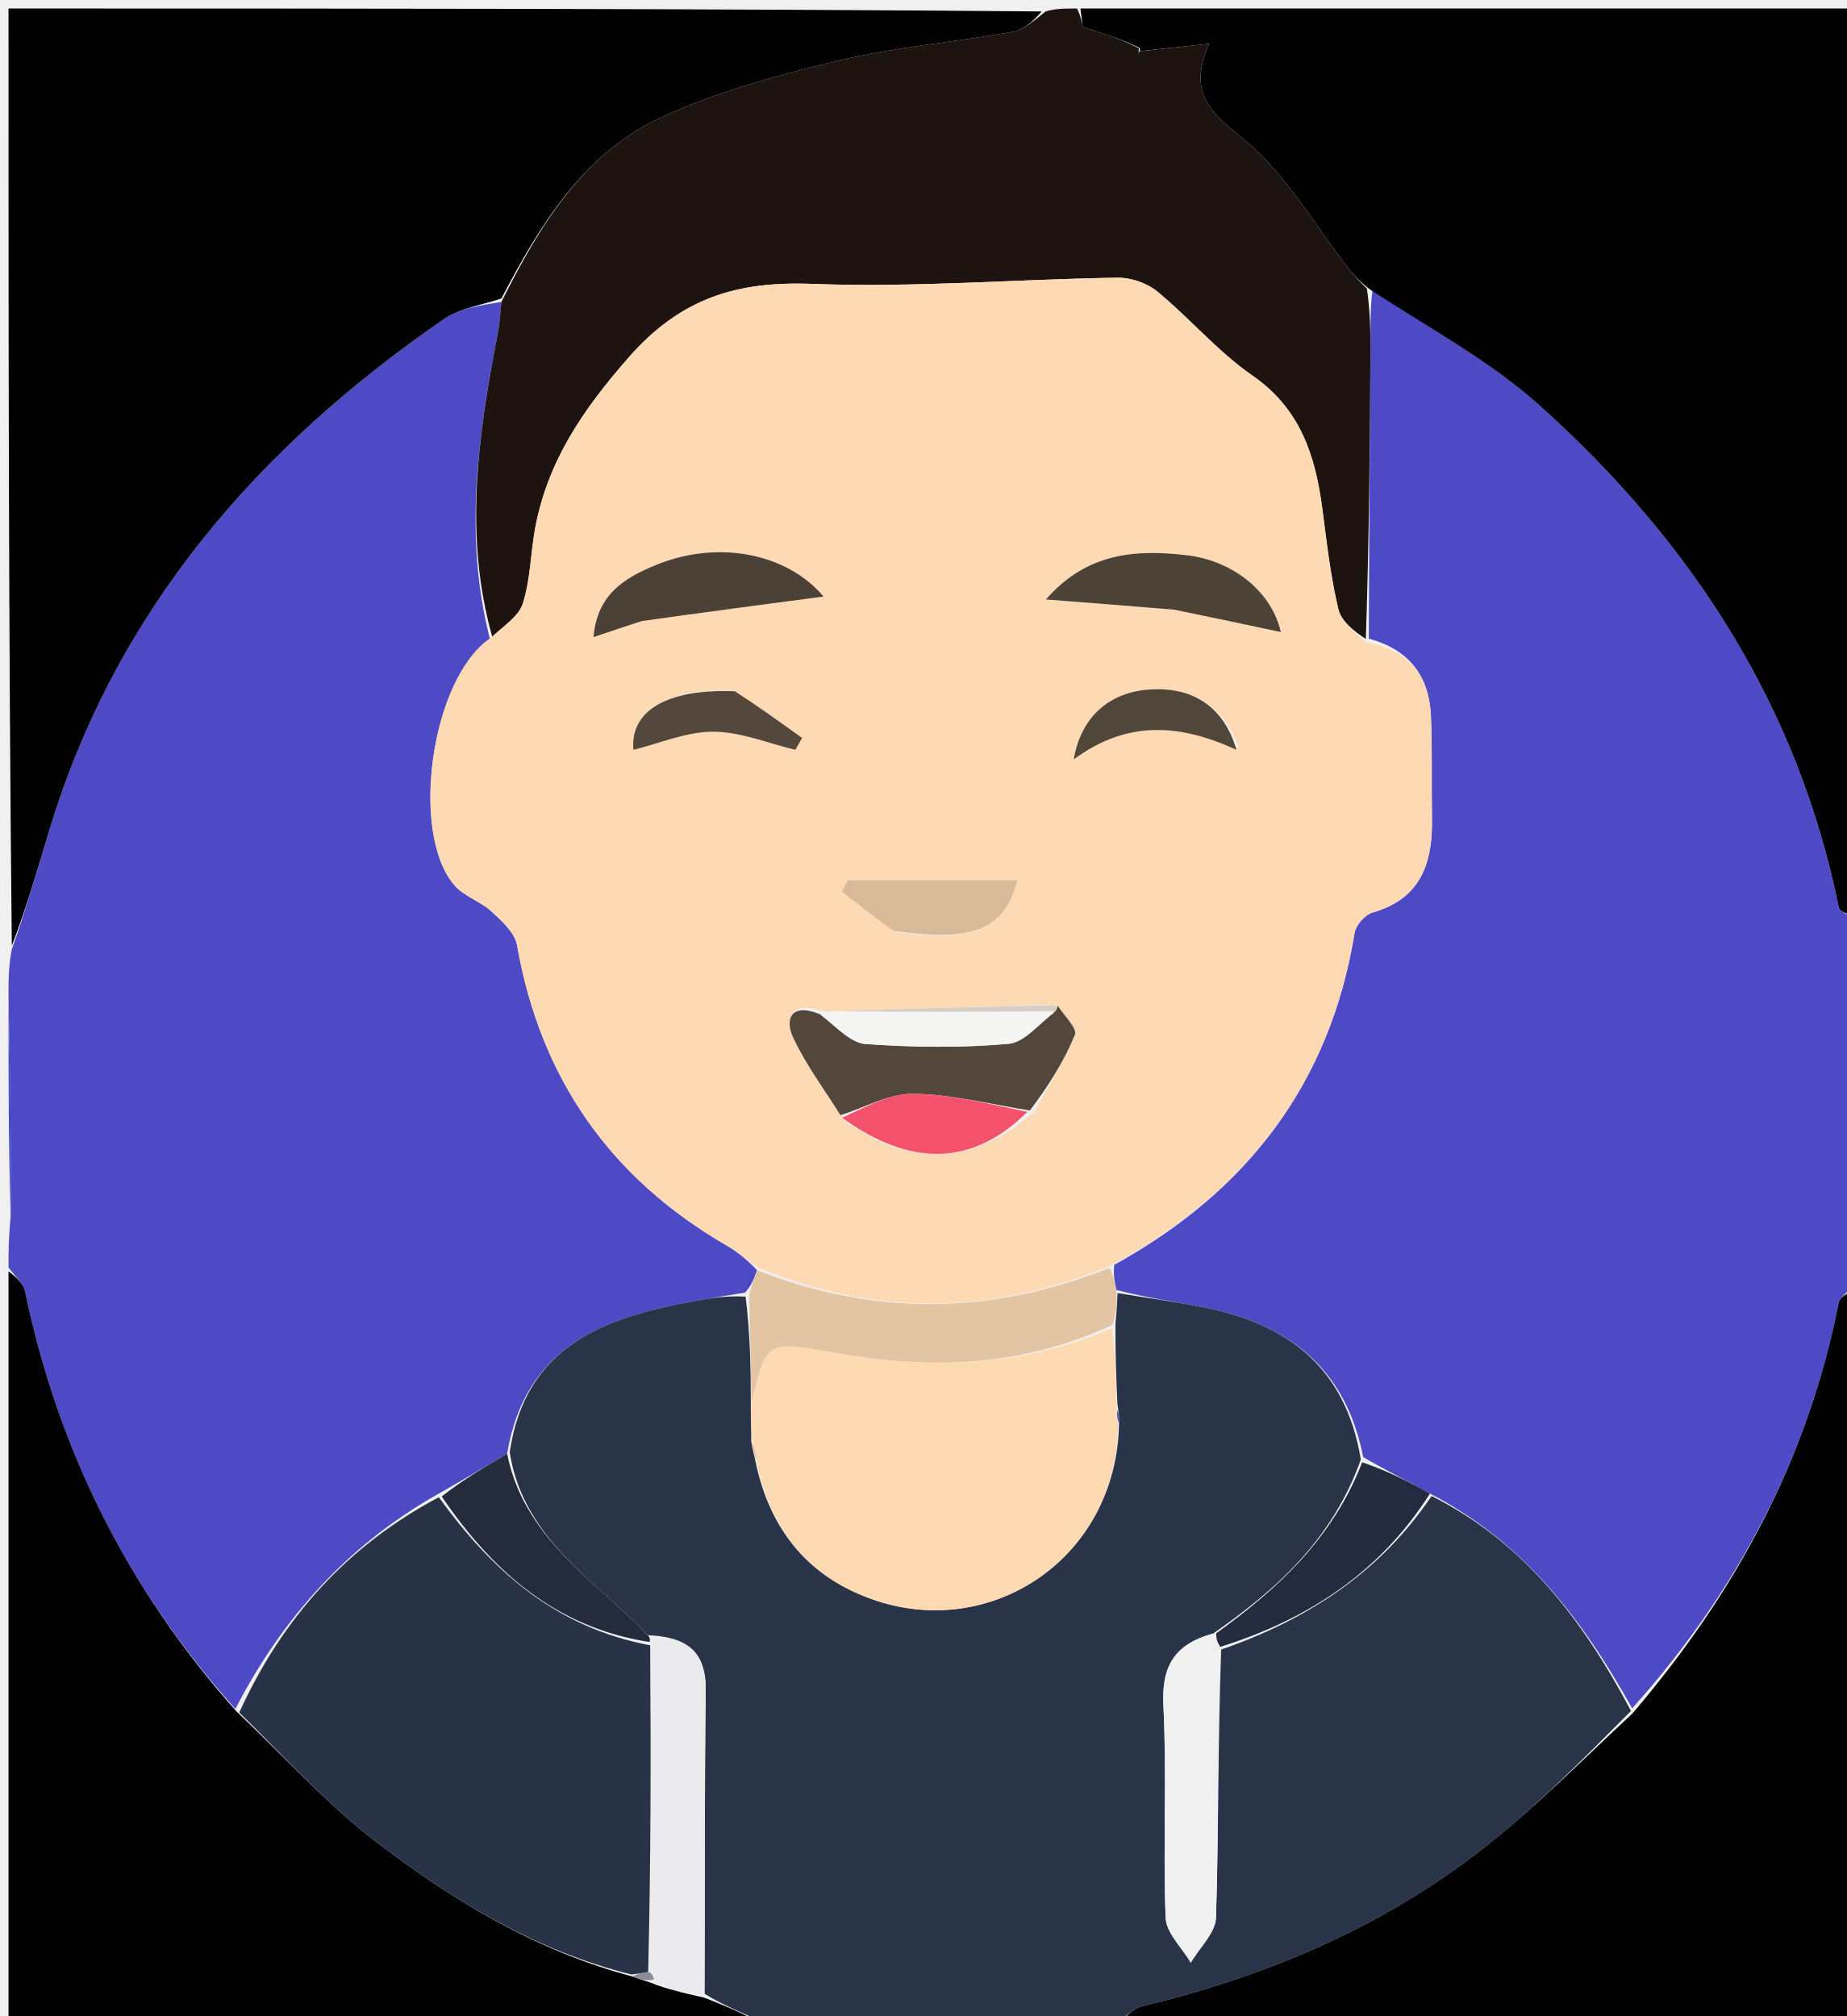
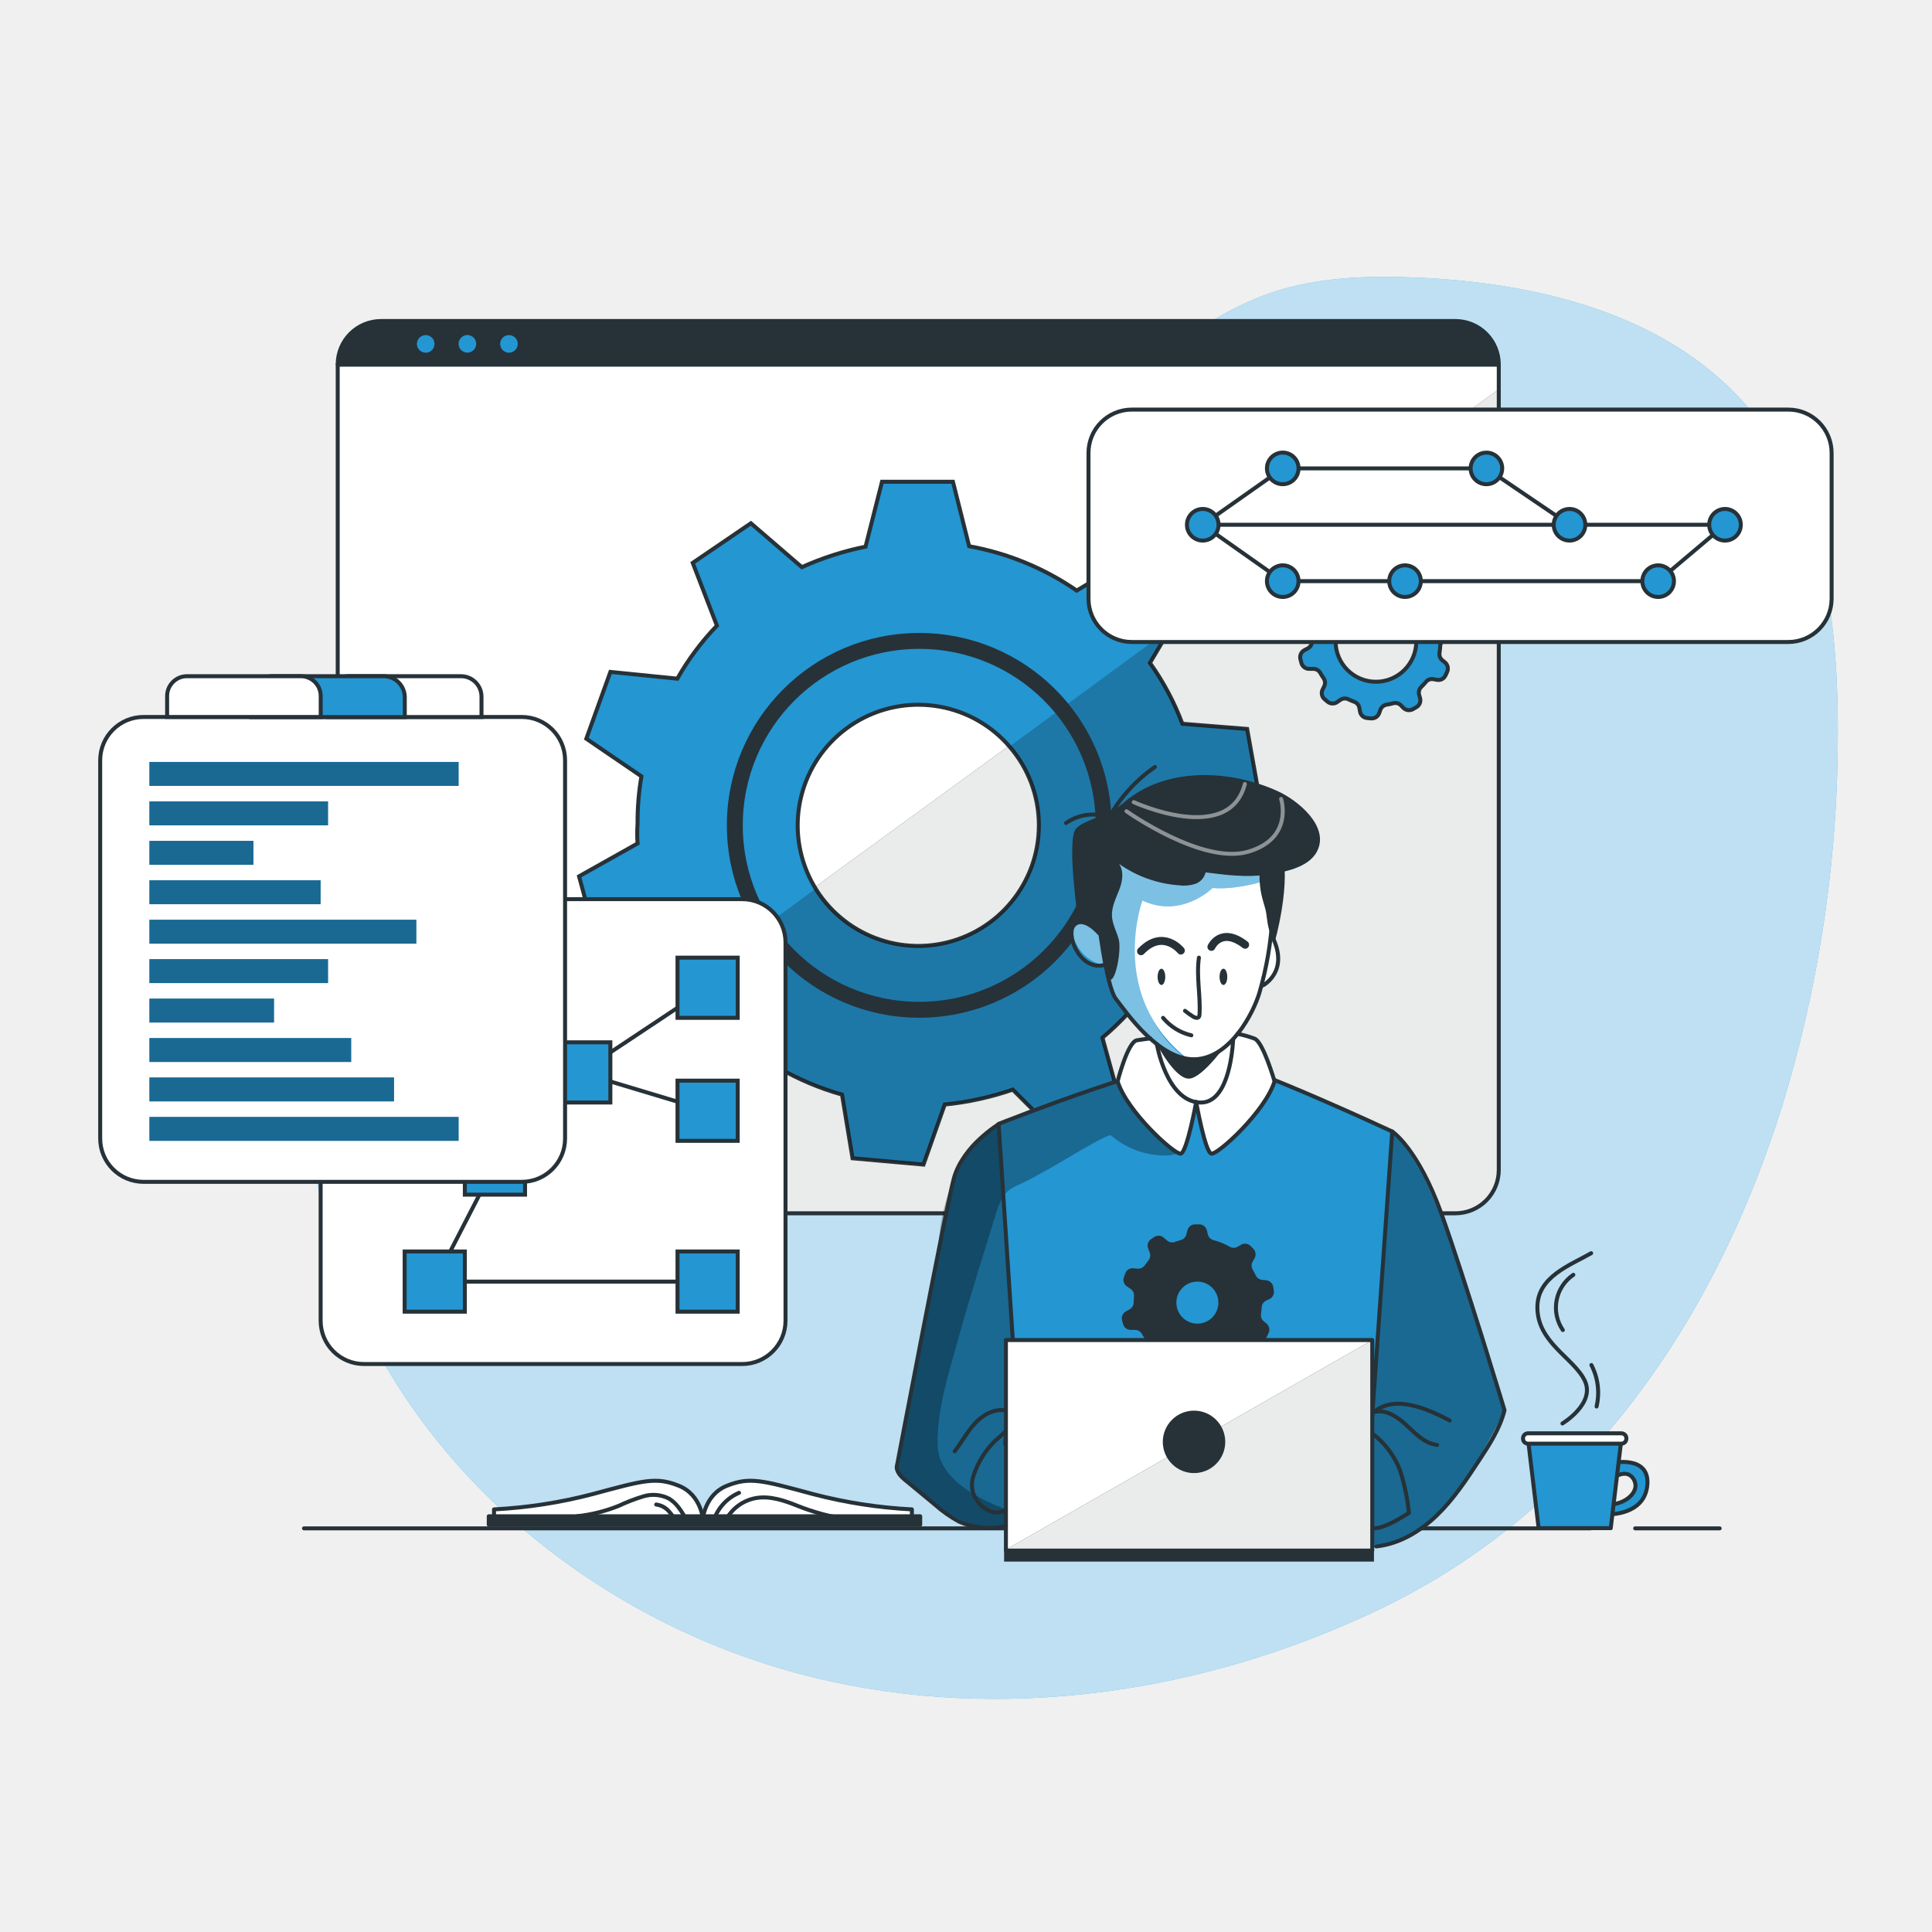
- <svg xmlns="http://www.w3.org/2000/svg" version="1.1" id="Layer_1" x="0px" y="0px" width="100%" viewBox="0 0 217 237" enable-background="new 0 0 217 237" xml:space="preserve">
-   <path fill="#4E49C5" opacity="1" stroke="none" d=" M218,108   C218,122.354 218,136.708 217.614,151.362   C216.845,152.163 216.223,152.618 216.114,153.173   C212.532,171.413 204.063,187.186 191.843,200.84   C185.986,190.31 179.032,181.28 168.072,175.579   C165.378,174.07 162.882,172.849 160.227,171.298   C158.138,160.668 151.274,155.63 141.556,153.712   C138.175,153.044 134.755,152.572 131.212,151.648   C130.964,150.515 130.856,149.745 130.963,148.696   C146.728,139.99 156.334,127.287 159.218,109.666   C159.367,108.755 160.444,107.533 161.326,107.28   C167.066,105.636 168.4,101.401 168.31,96.165   C168.241,92.17 168.362,88.17 168.186,84.181   C167.981,79.523 165.726,76.402 160.884,75.077   C160.922,63.481 161.013,52.302 161.079,41.122   C161.093,38.754 161.02,36.385 161.325,34.114   C168.126,38.655 175.152,42.468 180.944,47.659   C198.729,63.599 211.3,82.87 216.129,106.663   C216.241,107.212 217.354,107.559 218,108  z" />
-   <path fill="#4E49C5" opacity="1" stroke="none" d=" M1,149   C1,147.286 1,145.571 1.247,143.095   C1.329,133.889 1.164,125.445 1,117   C1,115.286 1,113.571 1.389,111.595   C3.127,106.712 4.431,102.078 5.832,97.474   C13.697,71.641 30.36,52.562 52.158,37.518   C54.068,36.2 56.661,35.871 58.933,35.494   C58.783,37.044 58.699,38.193 58.482,39.316   C56.19,51.155 54.491,63.001 57.572,75.075   C50.655,79.902 48.151,97.9 53.396,104.054   C54.519,105.371 56.466,105.952 57.775,107.154   C58.987,108.268 60.514,109.643 60.769,111.101   C63.517,126.76 71.714,138.505 85.453,146.448   C86.72,147.181 87.852,148.149 88.985,149.319   C88.609,150.397 88.294,151.164 87.569,151.963   C85.369,152.304 83.578,152.604 81.79,152.925   C71.219,154.824 61.756,158.088 59.607,170.889   C56.778,172.572 54.254,174.085 51.39,175.686   C40.712,181.769 33.146,190.297 27.662,200.901   C14.86,186.633 6.795,170.294 2.946,151.829   C2.73,150.796 1.668,149.939 1,149  z" />
-   <path fill="#2A3448" opacity="1" stroke="none" d=" M59.911,170.718   C61.756,158.088 71.219,154.824 81.79,152.925   C83.578,152.604 85.369,152.304 87.634,152.429   C88.18,156.896 88.252,160.928 88.252,165.366   C88.246,166.863 88.311,167.954 88.296,169.356   C88.46,170.47 88.703,171.273 88.936,172.45   C90.755,180.304 95.324,185.458 102.516,188.012   C116.423,192.95 131.279,183.214 131.531,167.301   C131.573,166.64 131.489,166.096 131.336,165.07   C131.18,161.722 131.092,158.855 131.109,155.602   C131.26,154.148 131.306,153.079 131.352,152.011   C134.755,152.572 138.175,153.044 141.556,153.712   C151.274,155.63 158.138,160.668 159.951,171.574   C156.649,180.87 150.182,186.767 142.581,192.044   C137.953,193.313 136.515,195.967 136.745,200.509   C137.163,208.806 136.687,217.145 137.006,225.451   C137.075,227.246 138.931,228.973 139.963,230.731   C140.997,228.962 142.871,227.219 142.927,225.42   C143.25,214.951 143.146,204.469 143.534,193.92   C153.848,190.348 162.268,184.747 168.27,175.868   C179.032,181.28 185.986,190.31 191.706,201.136   C185.845,207.034 180.259,212.696 174.032,217.53   C162.256,226.67 148.755,232.348 134.293,235.841   C133.091,236.131 132.093,237.261 131,238   C117.312,238 103.625,238 89.432,237.629   C86.873,236.452 84.819,235.646 82.809,234.384   C82.869,222.207 82.794,210.486 82.948,198.768   C83.01,194.02 80.611,192.414 76.14,192.234   C74.752,190.802 73.572,189.675 72.352,188.593   C66.767,183.634 61.138,178.709 59.911,170.718  z" />
-   <path fill="#000000" opacity="1" stroke="none" d=" M58.936,35.082   C56.661,35.871 54.068,36.2 52.158,37.518   C30.36,52.562 13.697,71.641 5.832,97.474   C4.431,102.078 3.127,106.712 1.389,111.166   C1,74.403 1,37.805 1,1   C41.354,1 81.708,1 122.436,1.347   C121.552,2.399 120.366,3.506 119.027,3.744   C112.211,4.957 105.254,5.518 98.543,7.128   C91.415,8.837 84.182,10.771 77.583,13.863   C68.529,18.104 63.439,26.488 58.936,35.082  z" />
-   <path fill="#000000" opacity="1" stroke="none" d=" M218,107.531   C217.354,107.559 216.241,107.212 216.129,106.663   C211.3,82.87 198.729,63.599 180.944,47.659   C175.152,42.468 168.126,38.655 160.995,34.008   C159.622,32.939 158.893,32.093 158.217,31.207   C154.762,26.677 151.791,21.649 147.736,17.746   C144.097,14.244 138.888,12.191 142.131,5.146   C138.787,5.506 136.401,5.764 134.008,6.011   C134,6.001 133.981,5.986 133.957,5.634   C131.932,4.652 129.932,4.021 127.264,3.179   C127.264,3.178 127.132,2.089 127,1   C157.266,1 187.532,1 218,1   C218,36.354 218,71.708 218,107.531  z" />
-   <path fill="#1D1412" opacity="1" stroke="none" d=" M126.6,1   C127.132,2.089 127.264,3.178 127.264,3.179   C129.932,4.021 131.932,4.652 133.868,5.681   C133.804,6.079 133.803,6.333 133.803,6.333   C133.803,6.333 134.016,6.021 134.016,6.021   C136.401,5.764 138.787,5.506 142.131,5.146   C138.888,12.191 144.097,14.244 147.736,17.746   C151.791,21.649 154.762,26.677 158.217,31.207   C158.893,32.093 159.622,32.939 160.657,33.91   C161.02,36.385 161.093,38.754 161.079,41.122   C161.013,52.302 160.922,63.481 160.537,75.117   C159.221,74.256 157.652,73.072 157.302,71.598   C156.388,67.748 155.941,63.78 155.427,59.844   C154.611,53.586 152.863,48.062 147.193,44.142   C143.141,41.34 139.868,37.434 136.035,34.279   C134.822,33.28 132.915,32.62 131.34,32.645   C119.386,32.836 107.412,33.829 95.49,33.375   C86.599,33.036 80.001,35.036 73.85,42.068   C68.519,48.163 64.346,54.247 62.895,62.139   C62.355,65.072 62.349,68.149 61.45,70.953   C60.954,72.502 59.114,73.622 57.88,74.935   C54.491,63.001 56.19,51.155 58.482,39.316   C58.699,38.193 58.783,37.044 58.933,35.494   C63.439,26.488 68.529,18.104 77.583,13.863   C84.182,10.771 91.415,8.837 98.543,7.128   C105.254,5.518 112.211,4.957 119.027,3.744   C120.366,3.506 121.552,2.399 122.904,1.347   C124.067,1 125.133,1 126.6,1  z" />
-   <path fill="#000000" opacity="1" stroke="none" d=" M82.765,234.841   C84.819,235.646 86.873,236.452 88.964,237.629   C59.739,238 30.479,238 1,238   C1,208.646 1,179.292 1,149.469   C1.668,149.939 2.73,150.796 2.946,151.829   C6.795,170.294 14.86,186.633 27.802,201.203   C33.534,206.617 38.428,212.106 44.166,216.49   C53.209,223.397 62.936,229.333 74.377,232.368   C75.344,232.765 76.144,232.912 77.15,233.348   C79.159,234.038 80.962,234.439 82.765,234.841  z" />
-   <path fill="#000000" opacity="1" stroke="none" d=" M131.469,238   C132.093,237.261 133.091,236.131 134.293,235.841   C148.755,232.348 162.256,226.67 174.032,217.53   C180.259,212.696 185.845,207.034 191.857,201.45   C204.063,187.186 212.532,171.413 216.114,153.173   C216.223,152.618 216.845,152.163 217.614,151.831   C218,180.594 218,209.188 218,238   C189.313,238 160.625,238 131.469,238  z" />
-   <path fill="#4148CC" opacity="1" stroke="none" d=" M1,117.469   C1.164,125.445 1.329,133.889 1.247,142.667   C1,134.646 1,126.292 1,117.469  z" />
-   <path fill="#FEDAB4" opacity="1" stroke="none" d=" M57.572,75.075   C59.114,73.622 60.954,72.502 61.45,70.953   C62.349,68.149 62.355,65.072 62.895,62.139   C64.346,54.247 68.519,48.163 73.85,42.068   C80.001,35.036 86.599,33.036 95.49,33.375   C107.412,33.829 119.386,32.836 131.34,32.645   C132.915,32.62 134.822,33.28 136.035,34.279   C139.868,37.434 143.141,41.34 147.193,44.142   C152.863,48.062 154.611,53.586 155.427,59.844   C155.941,63.78 156.388,67.748 157.302,71.598   C157.652,73.072 159.221,74.256 160.581,75.533   C165.726,76.402 167.981,79.523 168.186,84.181   C168.362,88.17 168.241,92.17 168.31,96.165   C168.4,101.401 167.066,105.636 161.326,107.28   C160.444,107.533 159.367,108.755 159.218,109.666   C156.334,127.287 146.728,139.99 130.612,148.77   C116.364,154.654 102.697,154.71 89.046,149.008   C87.852,148.149 86.72,147.181 85.453,146.448   C71.714,138.505 63.517,126.76 60.769,111.101   C60.514,109.643 58.987,108.268 57.775,107.154   C56.466,105.952 54.519,105.371 53.396,104.054   C48.151,97.9 50.655,79.902 57.572,75.075  M97.293,118.935   C97.063,118.952 96.832,118.968 96.031,118.662   C92.812,117.808 92.292,119.954 93.216,121.949   C94.707,125.169 96.894,128.068 99.17,131.707   C107.141,137.297 114.37,137.055 121.584,130.656   C123.22,127.673 125.063,124.773 126.342,121.643   C126.645,120.903 125.053,119.388 123.362,118.108   C114.901,118.354 106.44,118.6 97.293,118.935  M138.476,71.737   C142.462,72.584 146.449,73.432 150.543,74.303   C149.501,69.65 145.019,65.895 139.402,65.26   C133.499,64.592 127.769,64.937 122.933,70.47   C128.423,70.9 133.013,71.259 138.476,71.737  M75.85,72.899   C82.803,71.979 89.756,71.059 96.793,70.128   C92.531,65.05 84.411,63.436 77.172,66.392   C73.595,67.852 70.18,69.753 69.76,74.898   C71.989,74.148 73.525,73.63 75.85,72.899  M105.396,109.575   C114.356,110.803 118.09,109.305 119.59,103.464   C112.877,103.464 106.284,103.464 99.691,103.464   C99.437,103.914 99.182,104.363 98.927,104.812   C100.833,106.299 102.738,107.786 105.396,109.575  M85.979,81.187   C78.242,80.937 74.044,83.652 74.448,88.151   C77.531,87.394 80.675,86.014 83.817,86.019   C87.039,86.023 90.259,87.382 93.48,88.148   C93.746,87.684 94.013,87.219 94.279,86.755   C91.774,84.95 89.268,83.145 85.979,81.187  M145.612,87.952   C143.829,82.957 139.979,80.556 134.632,81.103   C130.253,81.551 127.015,84.393 126.205,89.276   C132.58,84.564 138.81,85.151 145.612,87.952  z" />
-   <path fill="#E4C5A3" opacity="1" stroke="none" d=" M88.985,149.319   C102.697,154.71 116.364,154.654 130.397,149.049   C130.856,149.745 130.964,150.515 131.212,151.648   C131.306,153.079 131.26,154.148 130.771,155.751   C119.914,160.8 109.103,161.007 98.156,159.053   C90.114,157.617 90.134,157.505 88.324,164.96   C88.252,160.928 88.18,156.896 88.044,152.398   C88.294,151.164 88.609,150.397 88.985,149.319  z" />
-   <path fill="#232C3E" opacity="1" stroke="none" d=" M142.952,192.014   C150.182,186.767 156.649,180.87 160.11,171.904   C162.882,172.849 165.378,174.07 168.072,175.579   C162.268,184.747 153.848,190.348 143.426,193.602   C142.966,192.909 142.959,192.462 142.952,192.014  z" />
-   <path fill="#293348" opacity="1" stroke="none" d=" M74.208,232.118   C62.936,229.333 53.209,223.397 44.166,216.49   C38.428,212.106 33.534,206.617 28.121,201.322   C33.146,190.297 40.712,181.769 51.581,176.012   C58.034,184.944 65.534,191.362 76.443,193.427   C76.527,206.452 76.494,219.082 76.186,231.822   C75.343,231.994 74.776,232.056 74.208,232.118  z" />
-   <path fill="#232B3D" opacity="1" stroke="none" d=" M76.326,193.031   C65.534,191.362 58.034,184.944 51.921,175.923   C54.254,174.085 56.778,172.572 59.607,170.889   C61.138,178.709 66.767,183.634 72.352,188.593   C73.572,189.675 74.752,190.802 76.239,192.352   C76.527,192.796 76.326,193.031 76.326,193.031  z" />
-   <path fill="#FEDAB3" opacity="1" stroke="none" d=" M88.252,165.366   C90.134,157.505 90.114,157.617 98.156,159.053   C109.103,161.007 119.914,160.8 130.666,156.137   C131.092,158.855 131.18,161.722 131.238,165.288   C131.273,166.464 131.339,166.941 131.405,167.419   C131.279,183.214 116.423,192.95 102.516,188.012   C95.324,185.458 90.755,180.304 88.993,172.134   C88.831,170.644 88.604,169.845 88.376,169.046   C88.311,167.954 88.246,166.863 88.252,165.366  z" />
-   <path fill="#EAE9EB" opacity="1" stroke="none" d=" M76.443,193.427   C76.326,193.031 76.527,192.796 76.427,192.678   C80.611,192.414 83.01,194.02 82.948,198.768   C82.794,210.486 82.869,222.207 82.809,234.384   C80.962,234.439 79.159,234.038 77.085,232.992   C76.696,232.135 76.579,231.923 76.461,231.712   C76.494,219.082 76.527,206.452 76.443,193.427  z" />
-   <path fill="#F0F0F0" opacity="1" stroke="none" d=" M142.581,192.044   C142.959,192.462 142.966,192.909 143.08,193.674   C143.146,204.469 143.25,214.951 142.927,225.42   C142.871,227.219 140.997,228.962 139.963,230.731   C138.931,228.973 137.075,227.246 137.006,225.451   C136.687,217.145 137.163,208.806 136.745,200.509   C136.515,195.967 137.953,193.313 142.581,192.044  z" />
-   <path fill="#4E49C5" opacity="1" stroke="none" d=" M131.531,167.301   C131.339,166.941 131.273,166.464 131.306,165.769   C131.489,166.096 131.573,166.64 131.531,167.301  z" />
-   <path fill="#E4C5A3" opacity="1" stroke="none" d=" M88.296,169.356   C88.604,169.845 88.831,170.644 89.003,171.76   C88.703,171.273 88.46,170.47 88.296,169.356  z" />
-   <path fill="#000000" opacity="1" stroke="none" d=" M134.008,6.011   C134.016,6.021 133.803,6.333 133.803,6.333   C133.803,6.333 133.804,6.079 133.892,6.032   C133.981,5.986 134,6.001 134.008,6.011  z" />
-   <path fill="#8A8C99" opacity="1" stroke="none" d=" M76.186,231.822   C76.579,231.923 76.696,232.135 76.879,232.703   C76.144,232.912 75.344,232.765 74.377,232.368   C74.776,232.056 75.343,231.994 76.186,231.822  z" />
-   <path fill="#53463B" opacity="1" stroke="none" d=" M98.787,131.102   C96.894,128.068 94.707,125.169 93.216,121.949   C92.292,119.954 92.812,117.808 96.363,119.224   C98.388,120.819 100.027,122.62 101.783,122.741   C107.353,123.127 112.994,123.206 118.546,122.71   C120.436,122.541 122.141,120.312 124.078,118.849   C124.225,118.674 124.332,118.229 124.332,118.229   C125.053,119.388 126.645,120.903 126.342,121.643   C125.063,124.773 123.22,127.673 121.054,130.548   C116.115,129.765 111.708,128.614 107.293,128.586   C104.463,128.569 101.623,130.206 98.787,131.102  z" />
-   <path fill="#4D4236" opacity="1" stroke="none" d=" M138.039,71.677   C133.013,71.259 128.423,70.9 122.933,70.47   C127.769,64.937 133.499,64.592 139.402,65.26   C145.019,65.895 149.501,69.65 150.543,74.303   C146.449,73.432 142.462,72.584 138.039,71.677  z" />
-   <path fill="#4C4136" opacity="1" stroke="none" d=" M75.456,73.006   C73.525,73.63 71.989,74.148 69.76,74.898   C70.18,69.753 73.595,67.852 77.172,66.392   C84.411,63.436 92.531,65.05 96.793,70.128   C89.756,71.059 82.803,71.979 75.456,73.006  z" />
-   <path fill="#F4526C" opacity="1" stroke="none" d=" M98.978,131.404   C101.623,130.206 104.463,128.569 107.293,128.586   C111.708,128.614 116.115,129.765 120.755,130.708   C114.37,137.055 107.141,137.297 98.978,131.404  z" />
-   <path fill="#D8BA99" opacity="1" stroke="none" d=" M105.02,109.424   C102.738,107.786 100.833,106.299 98.927,104.812   C99.182,104.363 99.437,103.914 99.691,103.464   C106.284,103.464 112.877,103.464 119.59,103.464   C118.09,109.305 114.356,110.803 105.02,109.424  z" />
-   <path fill="#F5F5F4" opacity="1" stroke="none" d=" M123.931,119.024   C122.141,120.312 120.436,122.541 118.546,122.71   C112.994,123.206 107.353,123.127 101.783,122.741   C100.027,122.62 98.388,120.819 96.649,119.386   C96.832,118.968 97.063,118.952 98.106,118.922   C107.257,118.948 115.594,118.986 123.931,119.024  z" />
-   <path fill="#54483C" opacity="1" stroke="none" d=" M86.371,81.264   C89.268,83.145 91.774,84.95 94.279,86.755   C94.013,87.219 93.746,87.684 93.48,88.148   C90.259,87.382 87.039,86.023 83.817,86.019   C80.675,86.014 77.531,87.394 74.448,88.151   C74.044,83.652 78.242,80.937 86.371,81.264  z" />
-   <path fill="#51463A" opacity="1" stroke="none" d=" M145.328,88.147   C138.81,85.151 132.58,84.564 126.205,89.276   C127.015,84.393 130.253,81.551 134.632,81.103   C139.979,80.556 143.829,82.957 145.328,88.147  z" />
-   <path fill="#D5CEC7" opacity="1" stroke="none" d=" M124.078,118.849   C115.594,118.986 107.257,118.948 98.449,118.877   C106.44,118.6 114.901,118.354 123.847,118.168   C124.332,118.229 124.225,118.674 124.078,118.849  z" />
+ <svg xmlns="http://www.w3.org/2000/svg" viewBox="0 0 500 500">
+   <g id="freepik--background-simple--inject-60">
+     <path d="M461.29,286a327.12,327.12,0,0,0,14.3-91.28c.5-31.86-3-66.31-24-90.19-20.62-23.35-53.71-31.33-84.84-32.69-12.61-.54-25.49-.18-37.46,3.82-24.17,8.08-41.11,29.51-62.55,43.29-41.39,26.6-97.31,23.45-137.1,52.39a114.69,114.69,0,0,0-26.24,27.15c-29,41.55-31.27,99.11-9.13,144.69S160.88,421.84,210.09,434,312.4,438.13,358,416C411.13,390.21,444.22,340.84,461.29,286Z" style="fill:#2496D2" />
+     <path d="M461.29,286a327.12,327.12,0,0,0,14.3-91.28c.5-31.86-3-66.31-24-90.19-20.62-23.35-53.71-31.33-84.84-32.69-12.61-.54-25.49-.18-37.46,3.82-24.17,8.08-41.11,29.51-62.55,43.29-41.39,26.6-97.31,23.45-137.1,52.39a114.69,114.69,0,0,0-26.24,27.15c-29,41.55-31.27,99.11-9.13,144.69S160.88,421.84,210.09,434,312.4,438.13,358,416C411.13,390.21,444.22,340.84,461.29,286Z" style="fill:#fff;opacity:0.7" />
+   </g>
+   <g id="freepik--Window--inject-60">
+     <path d="M387.88,94.31V302.77A11.22,11.22,0,0,1,376.65,314h-278A11.21,11.21,0,0,1,87.4,302.77V94.31A11.22,11.22,0,0,1,98.62,83.08h278A11.22,11.22,0,0,1,387.88,94.31Z" style="fill:#fff" />
+     <path d="M387.88,100.75v202A11.22,11.22,0,0,1,376.65,314h-278a11.1,11.1,0,0,1-3.12-.44Z" style="fill:#263238" />
+     <path d="M387.88,100.75v202A11.22,11.22,0,0,1,376.65,314h-278a11.1,11.1,0,0,1-3.12-.44Z" style="fill:#fff;opacity:0.9" />
+     <path d="M310.81,213.6,326,206.76l-3.24-18.11L306,187.31a68.67,68.67,0,0,0-8.39-15.75l5.24-8.87,3.35-5.69-13-12.9-14.55,8.74a71.24,71.24,0,0,0-27.84-11.48l-4.19-16.68H228.26L224,141.48a77.09,77.09,0,0,0-16.48,5.3l-13.19-11.36-15.05,10.25,6.26,16.25a68.07,68.07,0,0,0-10.25,13.72l-17.32-1.75-6.23,17.29L166,200.91a70.22,70.22,0,0,0-1,12.29,36,36,0,0,0,0,5.09l-15.14,8.5,4.8,17.71h17.1a72.69,72.69,0,0,0,5.74,10.13q1.68,2.47,3.55,4.81l-7.38,15.25,14.13,11.85,13.63-10.21a71.77,71.77,0,0,0,16.48,6.95l2.73,16.48L239,301.39l5.5-15.54A77.67,77.67,0,0,0,262.1,282l11.65,11.64,15.95-9.2-4.39-15.88a71.86,71.86,0,0,0,12.28-13.26l16.16,2.9,7.78-16.66-12.7-10.24A73.29,73.29,0,0,0,310.81,213.6Zm-41.95,0a31.21,31.21,0,1,1-9.21-22.14c.56.56,1.11,1.14,1.61,1.75a31,31,0,0,1,7.6,20.19Z" style="fill:#2496D2;stroke:#263238;stroke-miterlimit:10;stroke-width:1.029px" />
+     <path d="M308.83,231.25l12.7,10.24-7.78,16.66-16.16-2.9a71.86,71.86,0,0,1-12.28,13.26l4.39,15.88-15.95,9.2L262.1,282a77.67,77.67,0,0,1-17.62,3.9L239,301.39l-18.35-1.63-2.73-16.48a71.77,71.77,0,0,1-16.48-6.95l-13.63,10.21-14.13-11.85L181,259.44q-1.87-2.34-3.55-4.81L211.07,230a31.23,31.23,0,0,0,57.79-16.41v-.2a31,31,0,0,0-7.6-20.19l41.63-30.52-5.24,8.87A68.67,68.67,0,0,1,306,187.31l16.68,1.34L326,206.76l-15.15,6.84A73.29,73.29,0,0,1,308.83,231.25Z" style="opacity:0.2" />
+     <path d="M373.92,165.46l.76-.35a2.06,2.06,0,0,0,1.2-2.26l-.16-.93a2.06,2.06,0,0,0-1.89-1.72l-.92-.07A2.07,2.07,0,0,1,371.2,159c-.25-.53-.51-1-.8-1.53a2.05,2.05,0,0,1,0-2.06l.47-.8a2.1,2.1,0,0,0-.33-2.54l-.66-.66a2,2,0,0,0-2.55-.31l-.81.48a2.05,2.05,0,0,1-2.06,0,16.61,16.61,0,0,0-4.19-1.7,2.06,2.06,0,0,1-1.48-1.51l-.24-1a2.05,2.05,0,0,0-2.06-1.59h-.92a2.05,2.05,0,0,0-2.06,1.58l-.26,1a2.08,2.08,0,0,1-1.45,1.49c-.52.14-1,.3-1.51.48a2.06,2.06,0,0,1-2.06-.38l-.83-.71a2.06,2.06,0,0,0-2.53-.14l-.73.49a2.07,2.07,0,0,0-.77,2.48l.37,1a2.08,2.08,0,0,1-.32,2.06c-.33.39-.64.8-.93,1.22a2,2,0,0,1-1.91.89l-1-.1a2.06,2.06,0,0,0-2.17,1.37l-.33.91a2.06,2.06,0,0,0,.75,2.41l.95.67a2.06,2.06,0,0,1,.86,1.88,14.64,14.64,0,0,0-.08,1.62h0a2.15,2.15,0,0,1-1,1.75l-1,.53a2.06,2.06,0,0,0-1,2.38l.24.9a2.06,2.06,0,0,0,2.06,1.54h1a2.06,2.06,0,0,1,1.8,1c.28.49.58,1,.89,1.43a2.06,2.06,0,0,1,.16,2.06l-.42.87a2.06,2.06,0,0,0,.54,2.51l.71.6a2.06,2.06,0,0,0,2.57.09l.73-.51a2.06,2.06,0,0,1,2.06-.2c.52.25,1.05.48,1.6.68a2.05,2.05,0,0,1,1.31,1.59l.15.89a2.05,2.05,0,0,0,1.9,1.72l.94.09a2.07,2.07,0,0,0,2.14-1.39l.29-.81a2.08,2.08,0,0,1,1.6-1.35,14.8,14.8,0,0,0,1.73-.37,2,2,0,0,1,2,.55l.61.62a2.06,2.06,0,0,0,2.52.34l.82-.47a2.06,2.06,0,0,0,1-2.37l-.23-.81a2.07,2.07,0,0,1,.52-2.06,16.87,16.87,0,0,0,1.22-1.32,2,2,0,0,1,2-.7l.82.15a2,2,0,0,0,2.27-1.17l.39-.85a2.05,2.05,0,0,0-.58-2.51l-.62-.5a2.06,2.06,0,0,1-.76-1.92,16.33,16.33,0,0,0,.19-1.85A2.06,2.06,0,0,1,373.92,165.46Zm-7.39.54a10.44,10.44,0,1,1-10.44-10.44h0a10.41,10.41,0,0,1,10.42,10.37Z" style="fill:#2496D2;stroke:#263238;stroke-miterlimit:10;stroke-width:1.029px" />
+     <path d="M387.88,94.31v.57H87.4v-.57A11.22,11.22,0,0,1,98.62,83.08h278A11.22,11.22,0,0,1,387.88,94.31Z" style="fill:#263238" />
+     <path d="M387.88,94.31V302.77A11.22,11.22,0,0,1,376.65,314h-278A11.22,11.22,0,0,1,87.4,302.77V94.31A11.22,11.22,0,0,1,98.62,83.08h278A11.22,11.22,0,0,1,387.88,94.31Z" style="fill:none;stroke:#263238;stroke-linecap:round;stroke-linejoin:round;stroke-width:1.029px" />
+     <line x1="87.4" y1="94.31" x2="387.88" y2="94.31" style="fill:none;stroke:#263238;stroke-linecap:round;stroke-linejoin:round;stroke-width:1.029px" />
+     <path d="M112.45,89a2.28,2.28,0,1,1-2.28-2.28A2.28,2.28,0,0,1,112.45,89Z" style="fill:#2496D2" />
+     <path d="M123.24,89A2.28,2.28,0,1,1,121,86.7,2.28,2.28,0,0,1,123.24,89Z" style="fill:#2496D2" />
+     <path d="M134,89a2.28,2.28,0,1,1-2.28-2.28A2.28,2.28,0,0,1,134,89Z" style="fill:#2496D2" />
+     <path d="M285.63,213.6a47.73,47.73,0,1,1-47.73-47.73h0a47.73,47.73,0,0,1,47.73,47.43Z" style="fill:none;stroke:#263238;stroke-miterlimit:10;stroke-width:4.117px" />
+   </g>
+   <g id="freepik--Graphics--inject-60">
+     <rect x="281.7" y="106" width="192.32" height="60.15" rx="11.22" style="fill:#fff;stroke:#263238;stroke-miterlimit:10;stroke-width:1.029px" />
+     <line x1="315.36" y1="135.81" x2="446.43" y2="135.81" style="fill:none;stroke:#263238;stroke-miterlimit:10;stroke-width:1.029px" />
+     <polyline points="311.27 135.81 331.97 121.22 384.69 121.22 406.2 135.81" style="fill:none;stroke:#263238;stroke-miterlimit:10;stroke-width:1.029px" />
+     <path d="M410.28,135.81a4.09,4.09,0,1,1-4.08-4.09A4.09,4.09,0,0,1,410.28,135.81Z" style="fill:#2496D2;stroke:#263238;stroke-miterlimit:10;stroke-width:1.029px" />
+     <circle cx="331.97" cy="121.22" r="4.09" style="fill:#2496D2;stroke:#263238;stroke-miterlimit:10;stroke-width:1.029px" />
+     <path d="M388.77,121.22a4.09,4.09,0,1,1-4.08-4.08A4.09,4.09,0,0,1,388.77,121.22Z" style="fill:#2496D2;stroke:#263238;stroke-miterlimit:10;stroke-width:1.029px" />
+     <polyline points="311.27 135.81 331.97 150.4 429.13 150.4 446.43 135.81" style="fill:none;stroke:#263238;stroke-miterlimit:10;stroke-width:1.029px" />
+     <path d="M367.71,150.4a4.09,4.09,0,1,1-4.09-4.09A4.09,4.09,0,0,1,367.71,150.4Z" style="fill:#2496D2;stroke:#263238;stroke-miterlimit:10;stroke-width:1.029px" />
+     <path d="M336.06,150.4a4.09,4.09,0,1,1-4.09-4.09A4.09,4.09,0,0,1,336.06,150.4Z" style="fill:#2496D2;stroke:#263238;stroke-miterlimit:10;stroke-width:1.029px" />
+     <path d="M433.22,150.4a4.09,4.09,0,1,1-4.09-4.09A4.09,4.09,0,0,1,433.22,150.4Z" style="fill:#2496D2;stroke:#263238;stroke-miterlimit:10;stroke-width:1.029px" />
+     <circle cx="446.43" cy="135.81" r="4.09" style="fill:#2496D2;stroke:#263238;stroke-miterlimit:10;stroke-width:1.029px" />
+     <path d="M315.36,135.81a4.09,4.09,0,1,1-4.08-4.09A4.09,4.09,0,0,1,315.36,135.81Z" style="fill:#2496D2;stroke:#263238;stroke-miterlimit:10;stroke-width:1.029px" />
+     <rect x="82.98" y="232.7" width="120.31" height="120.31" rx="11.22" style="fill:#fff;stroke:#263238;stroke-miterlimit:10;stroke-width:1.029px" />
+     <polyline points="128.09 301.39 112.51 331.68 183.13 331.68" style="fill:none;stroke:#263238;stroke-linecap:round;stroke-linejoin:round;stroke-width:1.029px" />
+     <polyline points="183.13 255.63 150.17 277.54 183.13 287.46" style="fill:none;stroke:#263238;stroke-linecap:round;stroke-linejoin:round;stroke-width:1.029px" />
+     <rect x="175.34" y="247.84" width="15.58" height="15.58" style="fill:#2496D2;stroke:#263238;stroke-miterlimit:10;stroke-width:1.029px" />
+     <rect x="175.34" y="279.67" width="15.58" height="15.58" style="fill:#2496D2;stroke:#263238;stroke-miterlimit:10;stroke-width:1.029px" />
+     <rect x="142.38" y="269.75" width="15.58" height="15.58" style="fill:#2496D2;stroke:#263238;stroke-miterlimit:10;stroke-width:1.029px" />
+     <rect x="120.3" y="293.6" width="15.58" height="15.58" style="fill:#2496D2;stroke:#263238;stroke-miterlimit:10;stroke-width:1.029px" />
+     <rect x="104.72" y="323.88" width="15.58" height="15.58" style="fill:#2496D2;stroke:#263238;stroke-miterlimit:10;stroke-width:1.029px" />
+     <rect x="175.34" y="323.88" width="15.58" height="15.58" style="fill:#2496D2;stroke:#263238;stroke-miterlimit:10;stroke-width:1.029px" />
+     <rect x="25.93" y="185.55" width="120.31" height="120.31" rx="11.22" style="fill:#fff;stroke:#263238;stroke-miterlimit:10;stroke-width:1.029px" />
+     <rect x="38.66" y="197.19" width="80.03" height="6.2" style="fill:#2496D2" />
+     <rect x="38.66" y="207.4" width="46.24" height="6.2" style="fill:#2496D2" />
+     <rect x="38.66" y="217.61" width="26.93" height="6.2" style="fill:#2496D2" />
+     <rect x="38.66" y="227.81" width="44.32" height="6.2" style="fill:#2496D2" />
+     <rect x="38.66" y="238.02" width="69.09" height="6.2" style="fill:#2496D2" />
+     <rect x="38.66" y="248.22" width="46.24" height="6.2" style="fill:#2496D2" />
+     <rect x="38.66" y="258.43" width="32.26" height="6.2" style="fill:#2496D2" />
+     <rect x="38.66" y="268.64" width="52.23" height="6.2" style="fill:#2496D2" />
+     <rect x="38.66" y="278.84" width="63.32" height="6.2" style="fill:#2496D2" />
+     <rect x="38.66" y="289.05" width="80.03" height="6.2" style="fill:#2496D2" />
+     <rect x="38.66" y="197.19" width="80.03" height="6.2" style="opacity:0.3" />
+     <rect x="38.66" y="207.4" width="46.24" height="6.2" style="opacity:0.3" />
+     <rect x="38.66" y="217.61" width="26.93" height="6.2" style="opacity:0.3" />
+     <rect x="38.66" y="227.81" width="44.32" height="6.2" style="opacity:0.3" />
+     <rect x="38.66" y="238.02" width="69.09" height="6.2" style="opacity:0.3" />
+     <rect x="38.66" y="248.22" width="46.24" height="6.2" style="opacity:0.3" />
+     <rect x="38.66" y="258.43" width="32.26" height="6.2" style="opacity:0.3" />
+     <rect x="38.66" y="268.64" width="52.23" height="6.2" style="opacity:0.3" />
+     <rect x="38.66" y="278.84" width="63.32" height="6.2" style="opacity:0.3" />
+     <rect x="38.66" y="289.05" width="80.03" height="6.2" style="opacity:0.3" />
+     <path d="M90.19,175h29.12a5.3,5.3,0,0,1,5.3,5.3v5.27a0,0,0,0,1,0,0H84.89a0,0,0,0,1,0,0v-5.27A5.3,5.3,0,0,1,90.19,175Z" style="fill:#fff;stroke:#263238;stroke-miterlimit:10;stroke-width:1.029px" />
+     <path d="M70.5,175H99.28a5.48,5.48,0,0,1,5.48,5.48v5.1a0,0,0,0,1,0,0H65a0,0,0,0,1,0,0v-5.1A5.48,5.48,0,0,1,70.5,175Z" style="fill:#2496D2;stroke:#263238;stroke-miterlimit:10;stroke-width:1.029px" />
+     <path d="M48.37,175H77.85A5.13,5.13,0,0,1,83,180.1v5.45a0,0,0,0,1,0,0H43.25a0,0,0,0,1,0,0V180.1A5.13,5.13,0,0,1,48.37,175Z" style="fill:#fff;stroke:#263238;stroke-miterlimit:10;stroke-width:1.029px" />
+   </g>
+   <g id="freepik--Table--inject-60">
+     <line x1="423.18" y1="395.54" x2="445.05" y2="395.54" style="fill:none;stroke:#263238;stroke-linecap:round;stroke-linejoin:round;stroke-width:1.029px" />
+     <line x1="78.67" y1="395.54" x2="411.67" y2="395.54" style="fill:none;stroke:#263238;stroke-linecap:round;stroke-linejoin:round;stroke-width:1.029px" />
+     <g id="freepik--Coffee--inject-189--inject-60">
+       <path d="M417.18,382.73s3.87-3.17,5.72.29c1.59,3-2.22,6.35-6.57,6.35v2.53s9.32.25,10-7.6-9.19-5.68-9.19-5.68Z" style="fill:#2496D2;stroke:#263238;stroke-linecap:round;stroke-linejoin:round;stroke-width:1.029px" />
+       <polygon points="416.86 395.49 398.2 395.49 395.4 372.06 419.66 372.06 416.86 395.49" style="fill:#2496D2;stroke:#263238;stroke-linecap:round;stroke-linejoin:round;stroke-width:1.029px" />
+       <rect x="394.16" y="370.94" width="26.74" height="2.68" rx="1.28" style="fill:#fff;stroke:#263238;stroke-linecap:round;stroke-linejoin:round;stroke-width:1.029px" />
+     </g>
+     <path d="M404.36,368.39s8.58-5.15,5.78-11.06-12.27-9.8-12.27-19c0-7.92,8.42-10.85,13.92-14" style="fill:none;stroke:#263238;stroke-linecap:round;stroke-linejoin:round;stroke-width:1.029px" />
+     <path d="M407.18,329.92a10.27,10.27,0,0,0-2.72,14.3" style="fill:none;stroke:#263238;stroke-linecap:round;stroke-linejoin:round;stroke-width:1.029px" />
+     <path d="M411.85,353.27A15.51,15.51,0,0,1,413.19,364" style="fill:none;stroke:#263238;stroke-linecap:round;stroke-linejoin:round;stroke-width:1.029px" />
+     <path d="M182,393.6s-.39-6.72-6.32-9.09-9.1-1.39-22.33,2.17a126.49,126.49,0,0,1-25.5,3.95v3Z" style="fill:#fff;stroke:#263238;stroke-linecap:round;stroke-linejoin:round;stroke-width:1.029px" />
+     <path d="M181.81,393.6s.39-6.72,6.32-9.09,9.09-1.39,22.33,2.17A126.28,126.28,0,0,0,236,390.63v3Z" style="fill:#fff;stroke:#263238;stroke-linecap:round;stroke-linejoin:round;stroke-width:1.029px" />
+     <rect x="126.49" y="392.41" width="111.66" height="2.17" style="fill:#263238;stroke:#263238;stroke-linecap:round;stroke-linejoin:round;stroke-width:1.029px" />
+     <path d="M184.69,393.48a11.89,11.89,0,0,1,6.57-7.14" style="fill:none;stroke:#263238;stroke-linecap:round;stroke-linejoin:round;stroke-width:1.029px" />
+     <path d="M188.07,393a11,11,0,0,1,7.43-5.28c3.69-.68,7.45.59,10.93,2S216,393,219.72,393" style="fill:none;stroke:#263238;stroke-linecap:round;stroke-linejoin:round;stroke-width:1.029px" />
+     <path d="M149.4,392.39a40.34,40.34,0,0,0,10.77-2.7,47.15,47.15,0,0,1,6.42-2.46,8.87,8.87,0,0,1,6.66.67,9.1,9.1,0,0,1,2.29,2.13,16,16,0,0,1,2.17,3.65" style="fill:none;stroke:#263238;stroke-linecap:round;stroke-linejoin:round;stroke-width:1.029px" />
+     <path d="M169.82,389.37A5.29,5.29,0,0,1,173,391a16.1,16.1,0,0,1,2.11,2.94" style="fill:none;stroke:#263238;stroke-linecap:round;stroke-linejoin:round;stroke-width:1.029px" />
+   </g>
+   <g id="freepik--Character--inject-60">
+     <path d="M266.6,392.52a33.09,33.09,0,0,1-13,3c-6.92,0-21-14.3-21-14.3s-.51-1.54.59-7.3,11.44-58.61,11.44-58.61,1.22-12.3,8.21-19.85,20.71-10.24,20.71-10.24,30.34-13.21,47.36-9.13c17,6.75,35.57,13.61,41.77,18.93s21.44,48,26.72,69.92c0,0-11.63,24.71-22.48,31.65s-37,4.68-37,4.68Z" style="fill:#2496D2" />
+     <path d="M262.75,349.57l-4.39-58.25a19.12,19.12,0,0,0-11.49,13.59c-2.27,10.42-16,74.55-14.3,76.33s10.65,9.45,10.65,9.45,9.65,8.25,19.53,3.32S262.75,349.57,262.75,349.57Z" style="opacity:0.3" />
+     <path d="M306.31,296.72c-.51,1.74-2.7,2.3-4.52,2.32a21.54,21.54,0,0,1-14.27-5.2c-.72-.63-13.59,7.32-15.07,8.11-2.34,1.26-4.63,2.64-7,3.81-2.22,1.09-4.32,1.63-5.77,3.83a19.76,19.76,0,0,0-2.15,5.2c-3.12,10.22-6.41,20.41-9.25,30.7-2.46,8.91-5.77,18.77-5.63,28.12a14.83,14.83,0,0,0,.14,2c2,11.95,23.82,16.91,23.82,16.91s-7.72,4.73-13,3-17.62-8.79-21.51-15.39l10.71-56s-.13-27,19.33-35,27.1-9.23,27.1-9.23Z" style="opacity:0.3" />
+     <path d="M378.12,384.81s8.5-9.39,11.25-19.85c0,0-13-42.94-16.38-51s-8.85-17.21-12.68-21.13l-6.22,88.38-1.31,18.6s7,.29,11.85-2S378.12,384.81,378.12,384.81Z" style="opacity:0.3" />
+     <path d="M352.78,399.84l7.53-107s-36.46-17-46-18.62-55.87,16.64-55.87,16.64l6.74,102.62" style="fill:none;stroke:#263238;stroke-linecap:round;stroke-linejoin:round;stroke-width:1.029px" />
+     <path d="M287.06,222l-3.74,17.95s-4.8-3.39-5.82.44,2.1,9.1,8.13,9.39c0,0,1.64,8.13,7,13.65a99.72,99.72,0,0,0,8,7.64s2.11,13.63,9,14.15,8.23-5.68,9.62-14.3c0,0,5.95-10.32,7.69-15.9,0,0,7.3-5.09,2.43-12.52,0,0,2.41-17.77-1.78-20.77S294.37,220.26,287.06,222Z" style="fill:#fff" />
+     <path d="M309.29,286.64s-2.31,11.64-3.75,11.93-7.14-5.15-12.12-11.93-4.21-6.79-4.21-6.79,2.31-8.9,4.21-10.2,8.75-1.14,8.75-1.14l15-.57s5-.71,8.09,1.28,4.59,10.63,4.59,10.63-9,16.59-16.34,18.72A109.11,109.11,0,0,1,309.29,286.64Z" style="fill:#fff" />
+     <line x1="260.12" y1="374.04" x2="262.11" y2="346.12" style="fill:none;stroke:#263238;stroke-miterlimit:10;stroke-width:1.029px" />
+     <path d="M329.85,227.14s-8.52,3.3-16.05,2.67c0,0-7.95,8-18.13,3.25,0,0-9.18,24.86,11.87,41.12a36,36,0,0,1-21.91-24.41s-6,.93-8.13-8c0,0-1.73-3.45,6.16-3.47l-.34-17.3,20.27,4.07,14.55-2.13Z" style="fill:#2496D2" />
+     <path d="M329.85,227.14s-8.52,3.3-16.05,2.67c0,0-7.95,8-18.13,3.25,0,0-7.42,26.62,11,40.67,0,0-16.71-5.79-21.05-24,0,0-5.94-.63-8.13-8,0,0-1.73-3.45,6.16-3.47l-.34-17.3,20.27,4.07,14.55-2.13Z" style="fill:#fff;opacity:0.4" />
+     <path d="M306.68,261.6a21.61,21.61,0,0,0,2.07,1.48c.47.3,1.18.54,1.51.1a1.11,1.11,0,0,0,.17-.6c.3-4.91-.85-9.87-.15-14.74" style="fill:none;stroke:#263238;stroke-linecap:round;stroke-linejoin:round;stroke-width:1.029px" />
+     <path d="M313.51,245.05s2.44-5.38,8.73-.55" style="fill:none;stroke:#263238;stroke-linecap:round;stroke-linejoin:round;stroke-width:2.059px" />
+     <path d="M305.6,246s-4.6-5.72-10.3.18" style="fill:none;stroke:#263238;stroke-linecap:round;stroke-linejoin:round;stroke-width:2.059px" />
+     <path d="M299.39,270.21s2.45,14.67,11.09,15.12c7,.36,8.38-11.77,8.65-16.11" style="fill:none;stroke:#263238;stroke-linecap:round;stroke-linejoin:round;stroke-width:1.029px" />
+     <path d="M284.5,241.58s-3.81-4.55-6.39-2.33,1.29,12,7.52,10.52" style="fill:none;stroke:#263238;stroke-linecap:round;stroke-linejoin:round;stroke-width:1.029px" />
+     <path d="M301,263.42a13.46,13.46,0,0,0,7.32,4.52" style="fill:none;stroke:#263238;stroke-linecap:round;stroke-linejoin:round;stroke-width:1.029px" />
+     <ellipse cx="300.58" cy="252.81" rx="0.99" ry="2.1" style="fill:#263238" />
+     <path d="M317.62,252.81c0,1.16-.45,2.1-1,2.1s-1-.94-1-2.1.44-2.11,1-2.11S317.62,251.65,317.62,252.81Z" style="fill:#263238" />
+     <path d="M309.57,285.21s-2.4,13.07-4,13.36-13.91-10.87-16.33-18.72c0,0,2.6-10.26,5-10.63,1.13-.18,2.43-.35,3.46-.48" style="fill:none;stroke:#263238;stroke-linecap:round;stroke-linejoin:round;stroke-width:1.029px" />
+     <path d="M309.57,285.21s2.32,13.07,3.94,13.36,13.92-10.87,16.34-18.72c0,0-2.94-10.19-5.17-11.05a27.52,27.52,0,0,0-4.38-1.24" style="fill:none;stroke:#263238;stroke-linecap:round;stroke-linejoin:round;stroke-width:1.029px" />
+     <path d="M286.81,253.06c1.58,2.74,3.54-6.91,2.71-10-.56-2-1.65-3.94-1.75-6-.1-2.34,1-4.53,1.86-6.72s1.31-4.8,0-6.76a30.57,30.57,0,0,0,15.42,5.53,9.69,9.69,0,0,0,4.22-.34,4.14,4.14,0,0,0,2.74-3c5.2.66,10.35,1.34,15.53.63,4.35-.59,11.11-1.69,13.34-6.13,3.27-6.48-5.15-13.21-10.12-15.48-12-5.49-28.22-6.42-39.06,2.2a39.6,39.6,0,0,1-3.49,2.7c-2.39,1.5-7.83,2.66-9.74,4.75-2.56,2.81.65,24.51.65,24.51s4.18-1.94,5.9,4.53C286.22,247.84,285.21,250.3,286.81,253.06Z" style="fill:#263238" />
+     <path d="M326.13,225a4.85,4.85,0,0,0-.14.82,22.47,22.47,0,0,0,.87,7.29c.27,1.06.66,2.09.83,3.17.4,2.57.4,5.05,2.3,7.14,0,0,3.64-12.73,2.17-21.83-.17-1-.5-3.7-2.11-3.21-1.18.36-2,2.38-2.52,3.36A16.86,16.86,0,0,0,326.13,225Z" style="fill:#263238" />
+     <path d="M275.89,213a12.36,12.36,0,0,1,11.17-1.5,39.1,39.1,0,0,1,11.83-13" style="fill:none;stroke:#263238;stroke-linecap:round;stroke-linejoin:round;stroke-width:1.029px" />
+     <path d="M291.53,209.94s19.6,13.94,31.47,10.49,8.55-13.66,8.55-13.66" style="fill:none;stroke:#fff;stroke-linecap:round;stroke-linejoin:round;stroke-width:1.029px;opacity:0.47" />
+     <path d="M293.42,207.6s24.61,11.31,28.75-4.7" style="fill:none;stroke:#fff;stroke-linecap:round;stroke-linejoin:round;stroke-width:1.029px;opacity:0.47" />
+     <path d="M299.39,270.21s4.68,9.09,8.35,8.94,10.4-9.93,10.4-9.93-3.63,4.68-9.14,5.16C305.37,274.7,299.39,270.21,299.39,270.21Z" style="fill:#263238" />
+     <path d="M327.71,336.58l.76-.35a2.06,2.06,0,0,0,1.19-2.27l-.15-.92a2.05,2.05,0,0,0-1.89-1.72l-.92-.08a2.05,2.05,0,0,1-1.71-1.17c-.25-.52-.51-1-.8-1.52a2.05,2.05,0,0,1,0-2.06l.47-.8a2.13,2.13,0,0,0-.33-2.55l-.66-.65a2,2,0,0,0-2.55-.31l-.81.48a2.05,2.05,0,0,1-2.06,0,16.64,16.64,0,0,0-4.19-1.71,2.06,2.06,0,0,1-1.48-1.5l-.24-1a2,2,0,0,0-2.06-1.58h-.92a2,2,0,0,0-2.06,1.57l-.26,1a2,2,0,0,1-1.45,1.48c-.52.15-1,.3-1.52.49a2.07,2.07,0,0,1-2.05-.38l-.83-.71a2,2,0,0,0-2.53-.15l-.73.5a2,2,0,0,0-.77,2.48l.37,1a2.07,2.07,0,0,1-.32,2.06,14.16,14.16,0,0,0-.93,1.23,2.05,2.05,0,0,1-1.91.88l-1-.09a2,2,0,0,0-2.17,1.37l-.33.9a2.06,2.06,0,0,0,.75,2.41l1,.67a2.09,2.09,0,0,1,.86,1.89,12.31,12.31,0,0,0-.08,1.61h0a2.13,2.13,0,0,1-1,1.75l-1,.54a2.06,2.06,0,0,0-1,2.37l.24.9a2.05,2.05,0,0,0,2.06,1.54h1a2.08,2.08,0,0,1,1.8,1c.28.5.57,1,.89,1.43a2.06,2.06,0,0,1,.16,2.06l-.42.88a2.06,2.06,0,0,0,.54,2.51l.71.6a2.06,2.06,0,0,0,2.56.09l.74-.52a2,2,0,0,1,2-.19c.53.25,1.06.47,1.61.68a2.05,2.05,0,0,1,1.31,1.58l.15.9a2.07,2.07,0,0,0,1.9,1.72l.94.08a2.05,2.05,0,0,0,2.14-1.39l.29-.8a2.07,2.07,0,0,1,1.6-1.35,17.18,17.18,0,0,0,1.73-.37,2.07,2.07,0,0,1,2,.54l.61.62a2.06,2.06,0,0,0,2.52.34l.82-.46a2.06,2.06,0,0,0,1-2.38l-.23-.8a2.07,2.07,0,0,1,.52-2.06,17,17,0,0,0,1.22-1.33,2.06,2.06,0,0,1,2-.7l.83.16a2.06,2.06,0,0,0,2.27-1.18l.39-.84a2.05,2.05,0,0,0-.58-2.51l-.62-.51a2,2,0,0,1-.76-1.91,16.57,16.57,0,0,0,.19-1.85A2.06,2.06,0,0,1,327.71,336.58Zm-12.39.53a5.44,5.44,0,1,1-5.44-5.43h0a5.42,5.42,0,0,1,5.43,5.4Z" style="fill:#263238" />
+     <path d="M260.33,370.28a20.84,20.84,0,0,1-2.67,2.47,22.4,22.4,0,0,0-5.69,9.08,7.41,7.41,0,0,0,0,4.92c1.21,3,5.05,6,8.12,4.08" style="fill:none;stroke:#263238;stroke-linecap:round;stroke-linejoin:round;stroke-width:1.029px" />
+     <path d="M260.09,365c-2.93-.46-5.81,1.24-7.81,3.41s-3.39,4.85-5.21,7.18" style="fill:none;stroke:#263238;stroke-linecap:round;stroke-linejoin:round;stroke-width:1.029px" />
+     <path d="M259.86,395.07a19.81,19.81,0,0,1-11.59-1.24,32.78,32.78,0,0,1-6.42-4.52l-7.6-6.28c-1.22-1-2.57-2.45-2.07-3.95,0,0,12.7-66.93,14.69-74.17,2.31-8.35,11.61-14,11.61-14" style="fill:none;stroke:#263238;stroke-linecap:round;stroke-linejoin:round;stroke-width:1.029px" />
+     <path d="M355.15,371a21.51,21.51,0,0,1,7.21,9.63,53.21,53.21,0,0,1,2.27,10.93c-2,1.1-6,4-9.48,4" style="fill:none;stroke:#263238;stroke-linecap:round;stroke-linejoin:round;stroke-width:1.029px" />
+     <path d="M355.58,365.43c3.08-.82,6.13,1.28,8.46,3.46s4.72,4.71,7.89,5.05" style="fill:none;stroke:#263238;stroke-linecap:round;stroke-linejoin:round;stroke-width:1.029px" />
+     <path d="M356.17,400.21c6-.63,11.4-3.9,15.72-8.07s7.64-9.23,10.93-14.24c2.67-4.06,5.38-8.23,6.55-12.94,0,0-10.53-34.81-16.38-51-6.1-16.83-12.68-21.13-12.68-21.13" style="fill:none;stroke:#263238;stroke-linecap:round;stroke-linejoin:round;stroke-width:1.029px" />
+     <path d="M355.58,365.43c5.43-4.56,13.76-.87,19.6,2.19" style="fill:none;stroke:#263238;stroke-linecap:round;stroke-linejoin:round;stroke-width:1.029px" />
+     <rect x="260.33" y="346.8" width="94.81" height="54.49" style="fill:#fff" />
+     <rect x="259.86" y="401.29" width="95.72" height="2.85" style="fill:#263238" />
+     <polygon points="259.86 401.29 355.15 346.8 355.58 401.29 259.86 401.29" style="fill:#263238" />
+     <polygon points="259.86 401.29 355.15 346.8 355.58 401.29 259.86 401.29" style="fill:#fff;opacity:0.9" />
+     <circle cx="309.02" cy="373.16" r="8.08" transform="translate(-173.36 327.8) rotate(-45)" style="fill:#263238" />
+     <rect x="260.33" y="346.8" width="94.81" height="54.49" style="fill:none;stroke:#263238;stroke-linecap:round;stroke-linejoin:round;stroke-width:1.029px" />
+     <path d="M284.06,236.06s2.08,19,4.72,22.43,11.12,15.84,20.36,15.65,15.27-12.07,16.78-17.16a88.22,88.22,0,0,0,3.39-19.79" style="fill:none;stroke:#263238;stroke-linecap:round;stroke-linejoin:round;stroke-width:1.029px" />
+     <path d="M326.88,255s6.85-3.54,2.43-12.52" style="fill:none;stroke:#263238;stroke-linecap:round;stroke-linejoin:round;stroke-width:1.029px" />
+   </g>
</svg>
